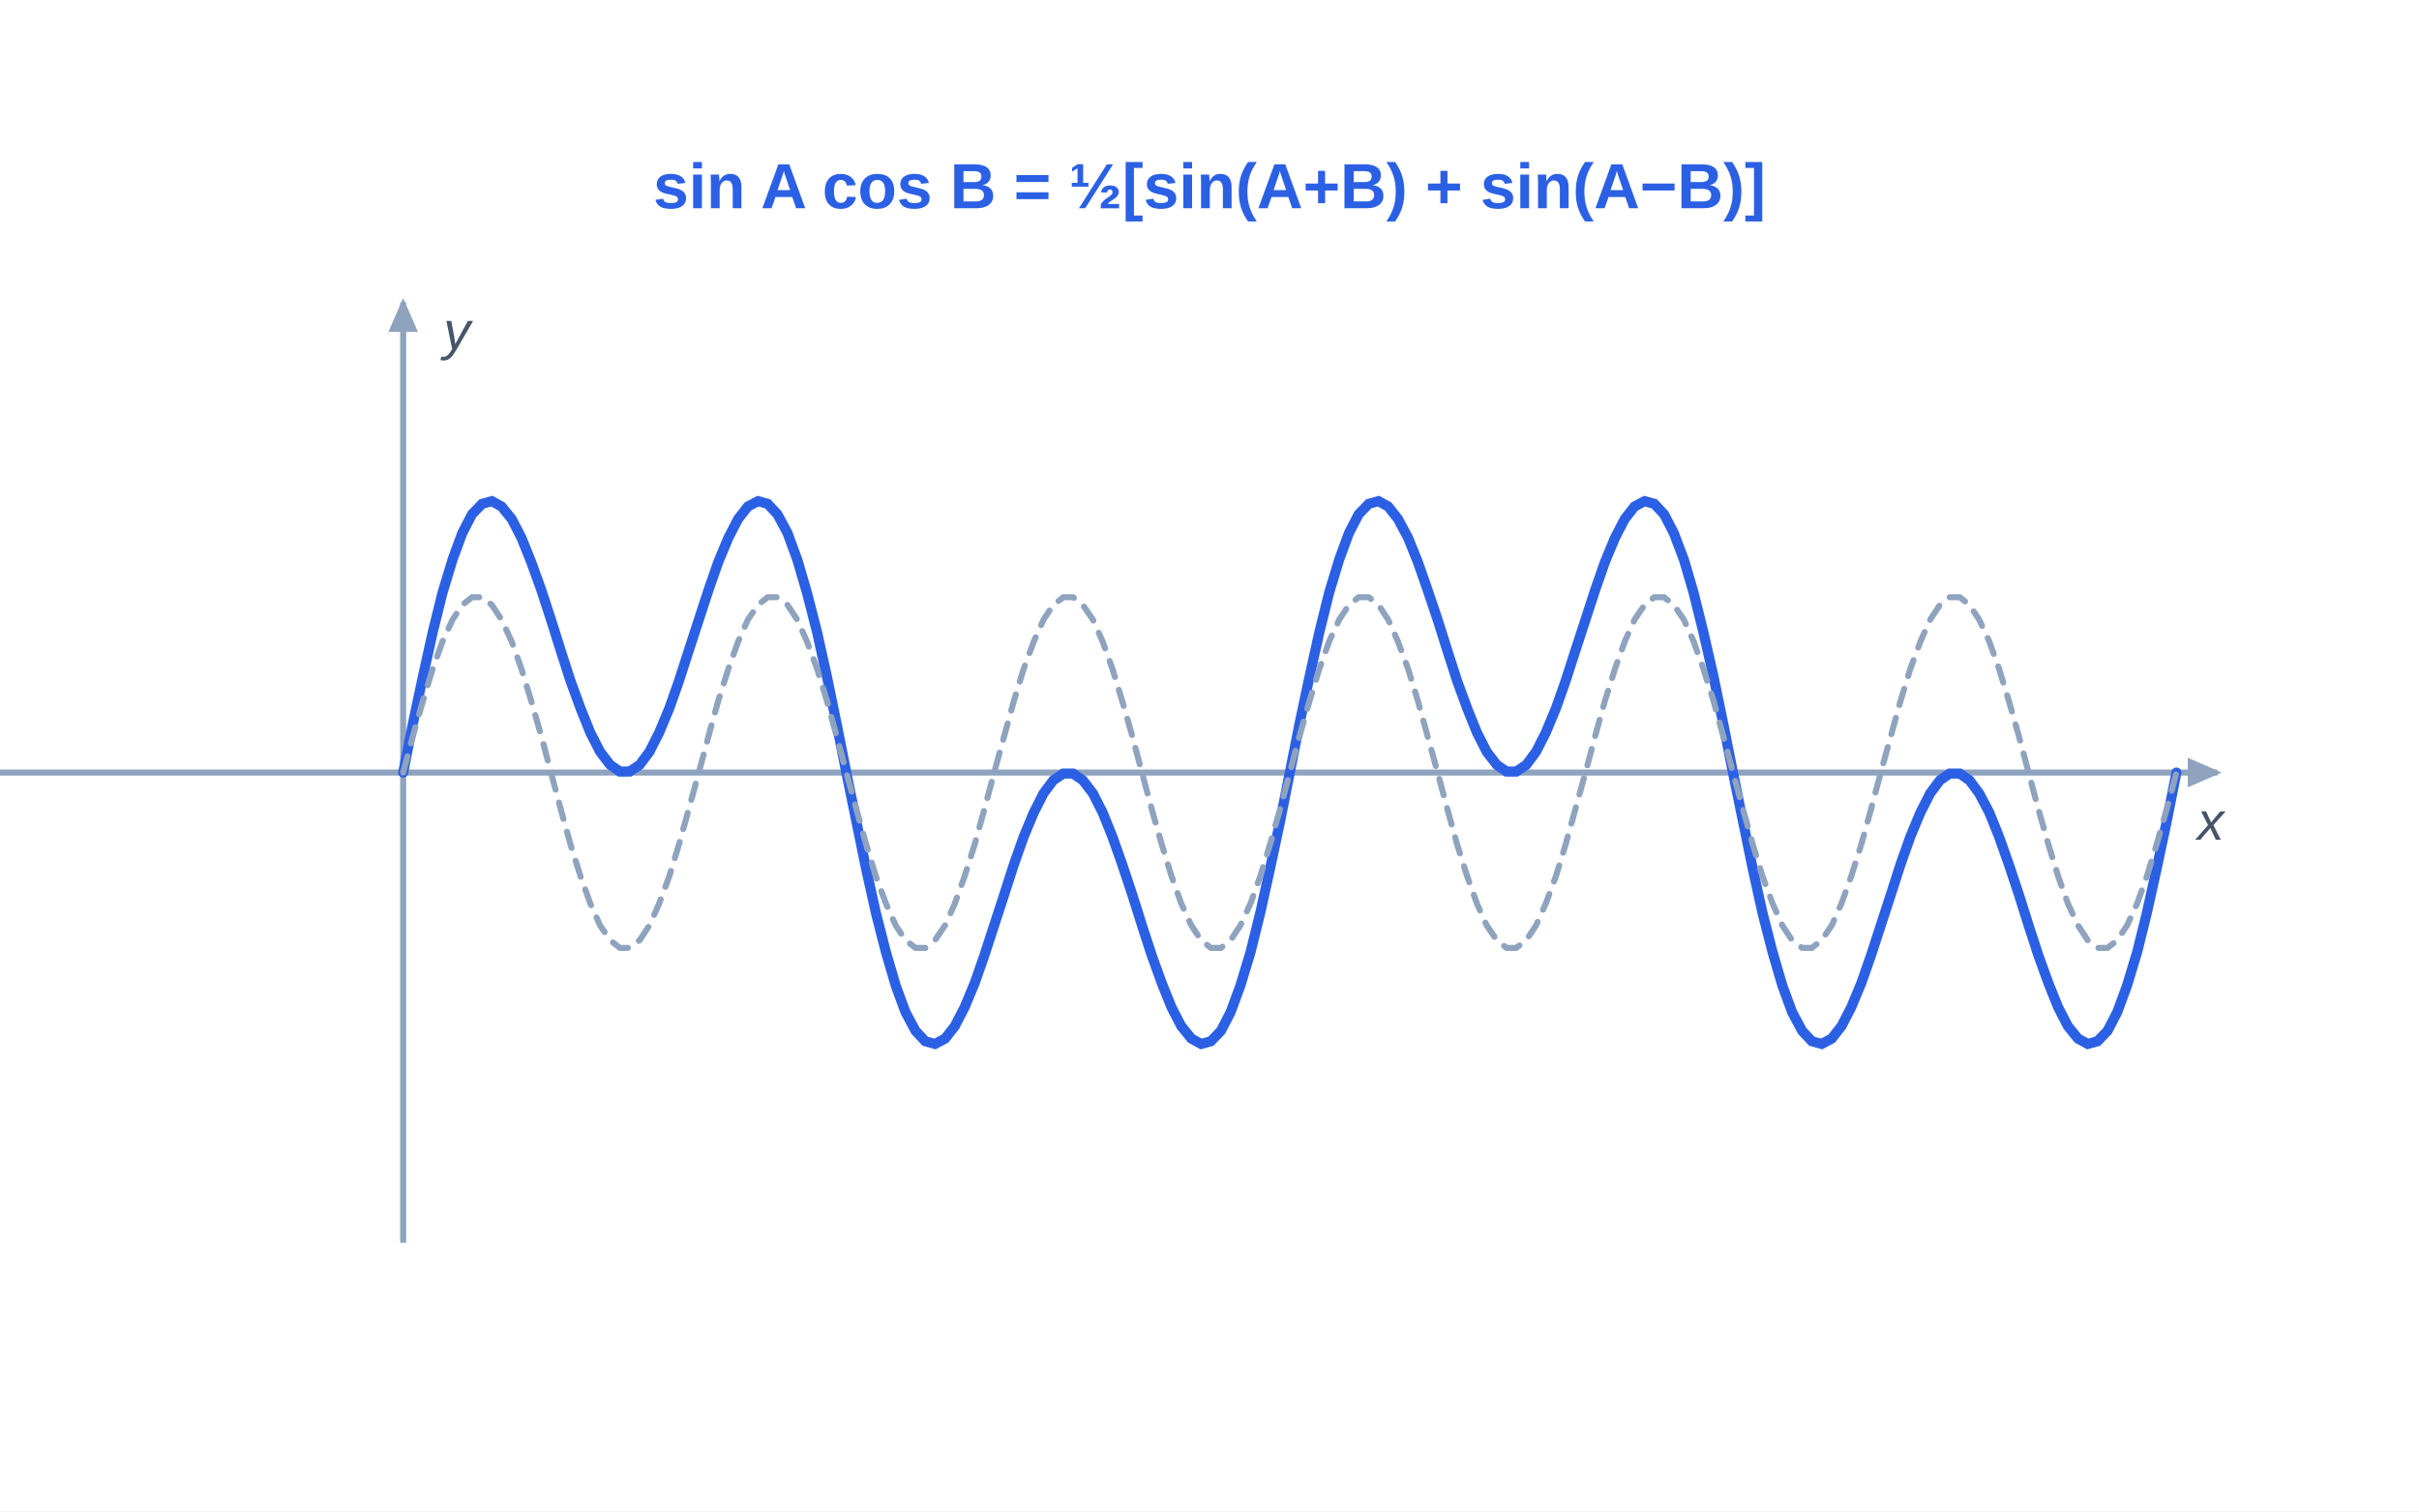
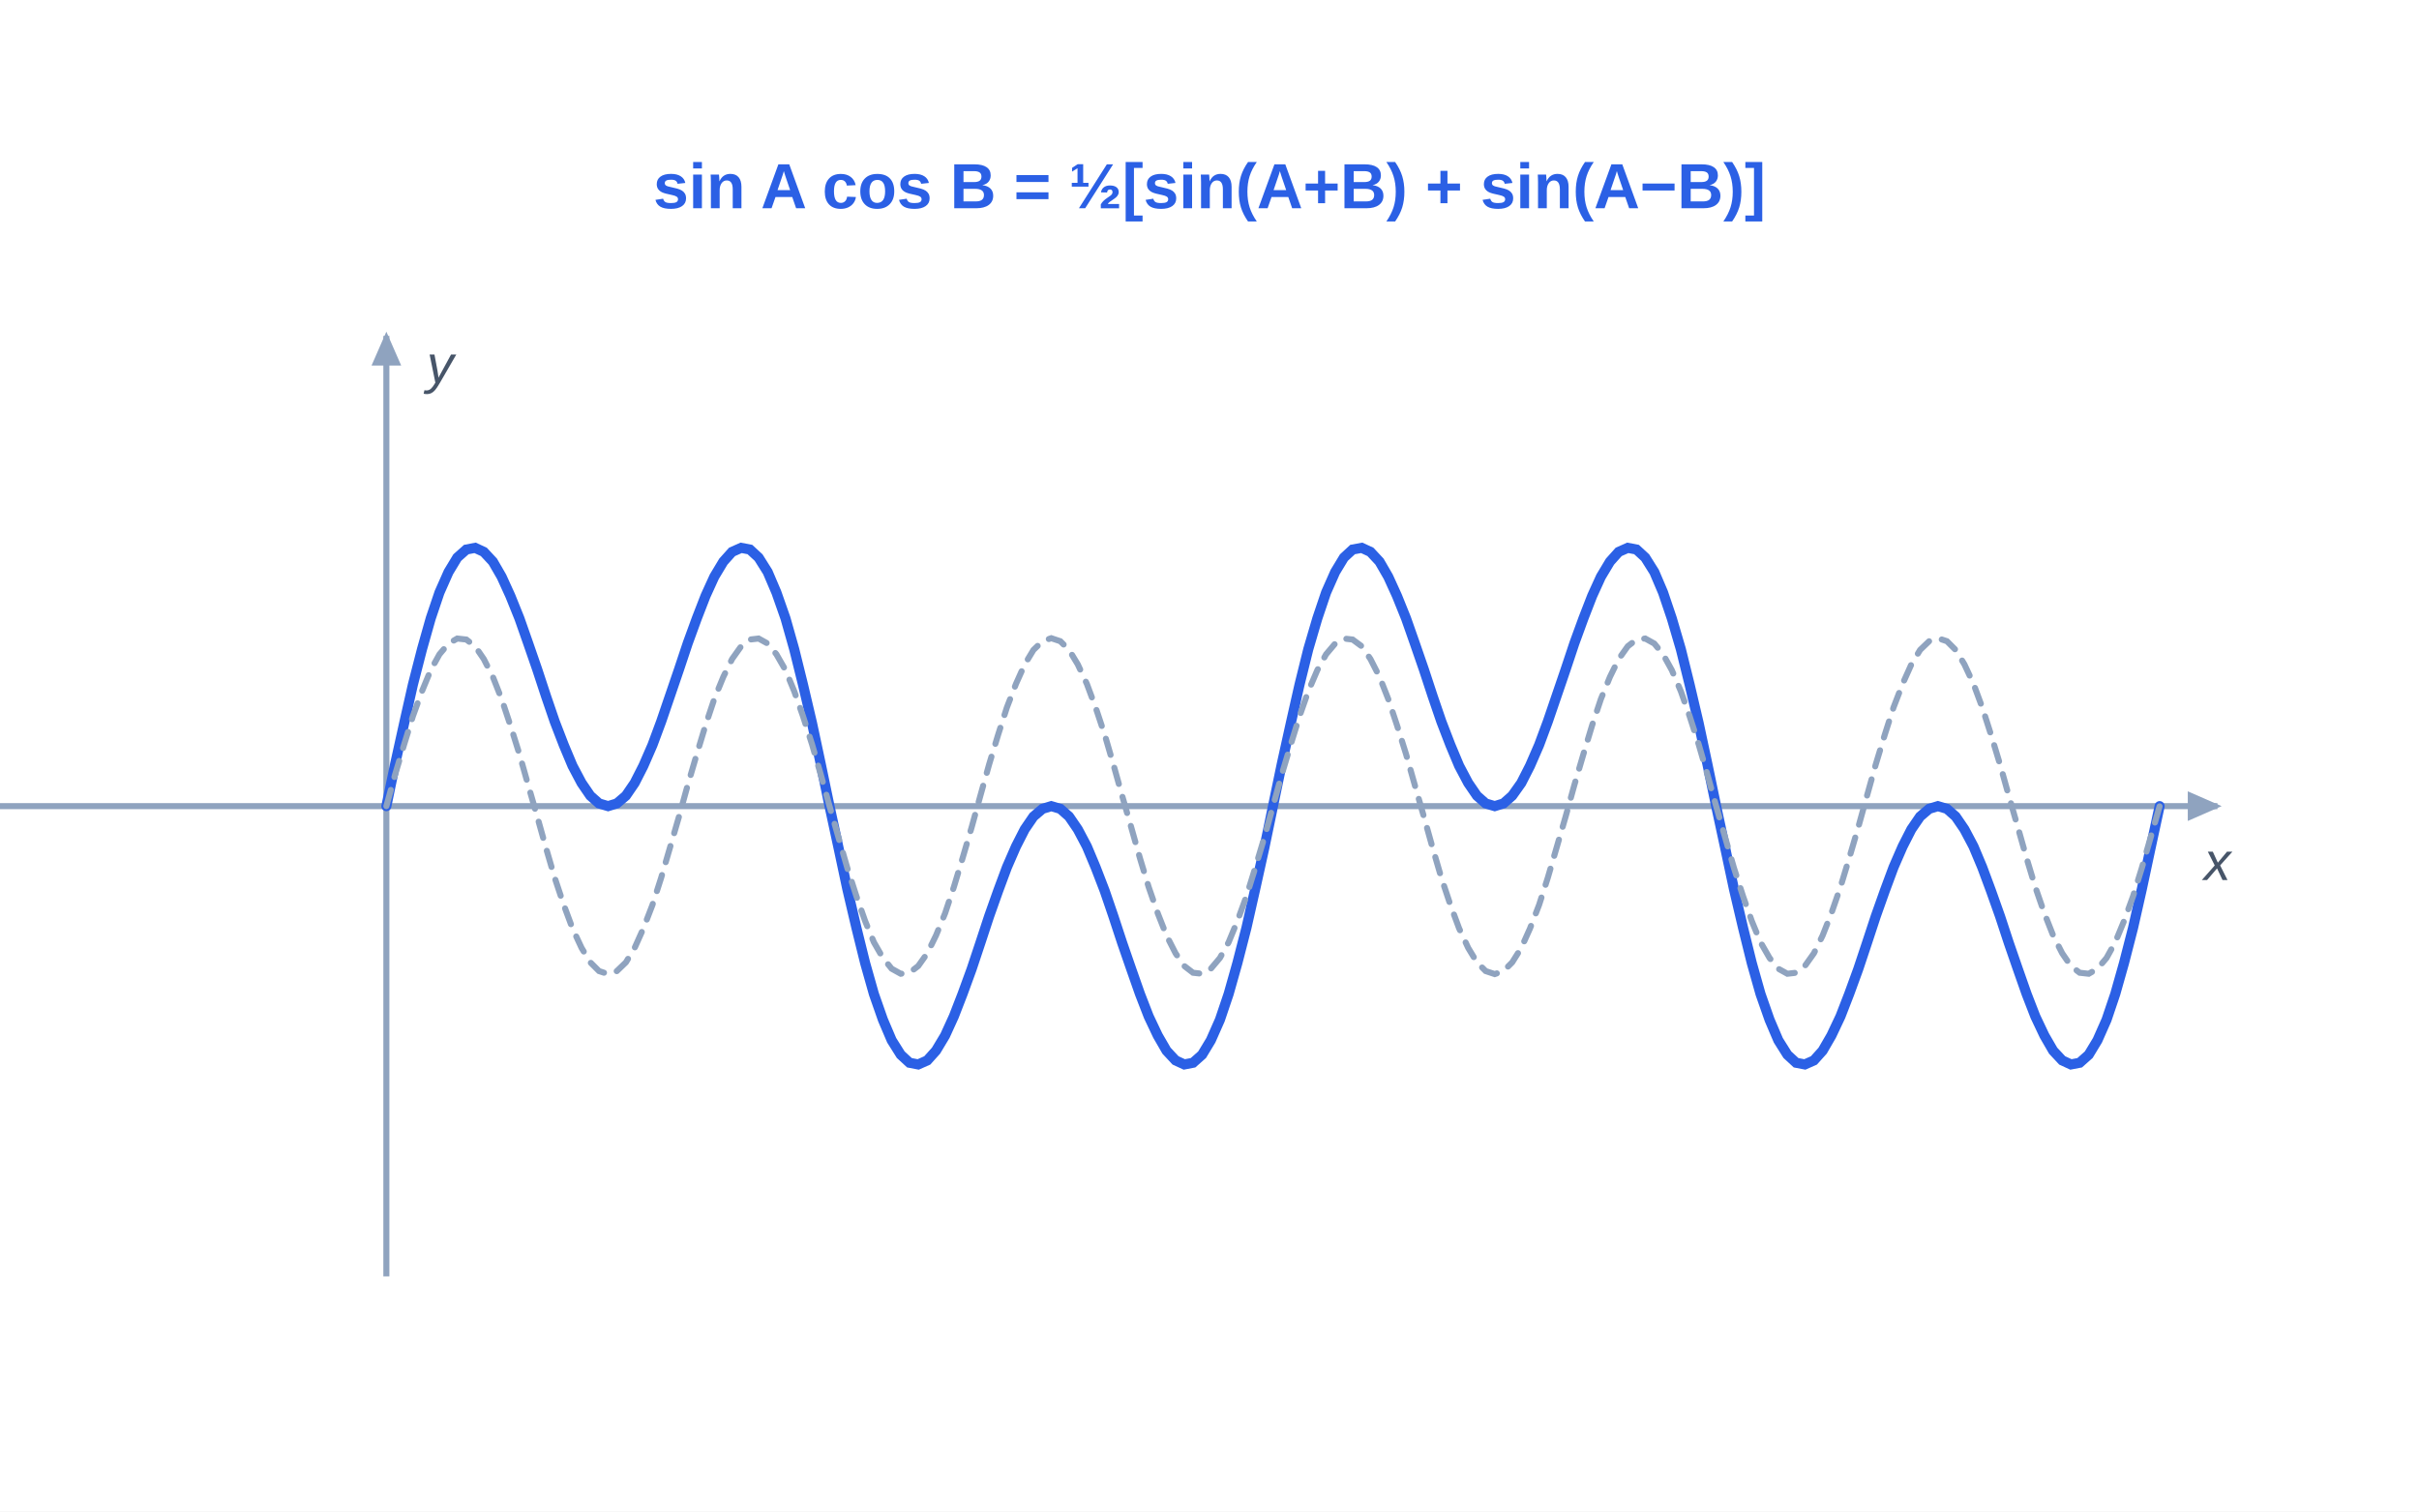
<svg xmlns="http://www.w3.org/2000/svg" viewBox="0 0 720 450">
  <rect width="720" height="450" fill="#FFFFFF" />
  <defs>
    <marker id="ax" viewBox="0 0 10 10" refX="8" refY="5" markerWidth="7" markerHeight="7" orient="auto">
      <path d="M1 1.5L9 5L1 8.5z" fill="#8FA3BF" />
    </marker>
    <marker id="arr" viewBox="0 0 10 10" refX="8" refY="5" markerWidth="6.5" markerHeight="6.5" orient="auto">
      <path d="M1 1.5L9 5L1 8.5z" fill="#2B60E5" />
    </marker>
  </defs>
-   <line x1="-420" y1="230" x2="660" y2="230" stroke="#8FA3BF" stroke-width="1.8" marker-end="url(#ax)" />
-   <line x1="120" y1="370" x2="120" y2="90" stroke="#8FA3BF" stroke-width="1.8" marker-end="url(#ax)" />
-   <text x="654" y="250" font-family="Arial,sans-serif" font-size="16" font-style="italic" fill="#475569">x</text>
-   <text x="132" y="104" font-family="Arial,sans-serif" font-size="16" font-style="italic" fill="#475569">y</text>
-   <path d="M 120.0 230.0 L 122.9 215.4 L 125.9 201.3 L 128.8 188.2 L 131.7 176.5 L 134.7 166.6 L 137.6 158.7 L 140.5 153.1 L 143.5 150.0 L 146.4 149.2 L 149.3 150.8 L 152.3 154.5 L 155.2 160.1 L 158.1 167.3 L 161.1 175.6 L 164.0 184.5 L 166.9 193.7 L 169.8 202.7 L 172.8 210.9 L 175.7 218.1 L 178.6 223.8 L 181.6 227.7 L 184.5 229.7 L 187.4 229.7 L 190.4 227.7 L 193.3 223.8 L 196.2 218.1 L 199.2 210.9 L 202.1 202.7 L 205.0 193.7 L 208.0 184.5 L 210.9 175.6 L 213.8 167.3 L 216.8 160.1 L 219.7 154.5 L 222.6 150.8 L 225.6 149.2 L 228.5 150.0 L 231.4 153.1 L 234.4 158.7 L 237.3 166.6 L 240.2 176.5 L 243.2 188.2 L 246.1 201.3 L 249.0 215.4 L 251.9 230.0 L 254.9 244.6 L 257.8 258.7 L 260.7 271.8 L 263.7 283.5 L 266.6 293.4 L 269.5 301.3 L 272.5 306.9 L 275.4 310.0 L 278.3 310.8 L 281.3 309.2 L 284.2 305.5 L 287.1 299.9 L 290.1 292.7 L 293.0 284.4 L 295.9 275.5 L 298.9 266.3 L 301.8 257.3 L 304.7 249.1 L 307.7 241.9 L 310.6 236.2 L 313.5 232.3 L 316.5 230.3 L 319.4 230.3 L 322.3 232.3 L 325.3 236.2 L 328.2 241.9 L 331.1 249.1 L 334.0 257.3 L 337.0 266.3 L 339.9 275.5 L 342.8 284.4 L 345.8 292.7 L 348.7 299.9 L 351.6 305.5 L 354.6 309.2 L 357.5 310.8 L 360.4 310.0 L 363.4 306.9 L 366.3 301.3 L 369.2 293.4 L 372.2 283.5 L 375.1 271.8 L 378.0 258.7 L 381.0 244.6 L 383.9 230.0 L 386.8 215.4 L 389.8 201.3 L 392.7 188.2 L 395.6 176.5 L 398.6 166.6 L 401.5 158.7 L 404.4 153.1 L 407.4 150.0 L 410.3 149.2 L 413.2 150.8 L 416.1 154.5 L 419.1 160.1 L 422.0 167.3 L 424.9 175.6 L 427.9 184.5 L 430.8 193.7 L 433.7 202.7 L 436.7 210.9 L 439.6 218.1 L 442.5 223.8 L 445.5 227.7 L 448.4 229.7 L 451.3 229.7 L 454.3 227.7 L 457.2 223.8 L 460.1 218.1 L 463.1 210.9 L 466.0 202.7 L 468.9 193.7 L 471.9 184.5 L 474.8 175.6 L 477.7 167.3 L 480.7 160.1 L 483.6 154.5 L 486.5 150.8 L 489.5 149.2 L 492.4 150.0 L 495.3 153.1 L 498.2 158.7 L 501.2 166.6 L 504.1 176.5 L 507.0 188.2 L 510.0 201.3 L 512.9 215.4 L 515.8 230.0 L 518.8 244.6 L 521.7 258.7 L 524.6 271.8 L 527.6 283.5 L 530.5 293.4 L 533.4 301.3 L 536.4 306.9 L 539.3 310.0 L 542.2 310.8 L 545.2 309.2 L 548.1 305.5 L 551.0 299.9 L 554.0 292.7 L 556.9 284.4 L 559.8 275.5 L 562.8 266.3 L 565.7 257.3 L 568.6 249.1 L 571.6 241.9 L 574.5 236.2 L 577.4 232.3 L 580.3 230.3 L 583.3 230.3 L 586.2 232.3 L 589.1 236.2 L 592.1 241.9 L 595.0 249.1 L 597.9 257.3 L 600.9 266.3 L 603.8 275.5 L 606.7 284.4 L 609.7 292.7 L 612.6 299.9 L 615.5 305.5 L 618.5 309.2 L 621.4 310.8 L 624.3 310.0 L 627.3 306.9 L 630.2 301.3 L 633.1 293.4 L 636.1 283.5 L 639.0 271.8 L 641.9 258.7 L 644.9 244.6 L 647.8 230.0" fill="none" stroke="#2B60E5" stroke-width="3" stroke-linecap="round" />
-   <path d="M 120.0 230.0 L 122.9 219.1 L 125.9 208.6 L 128.8 199.1 L 131.7 191.0 L 134.7 184.5 L 137.6 180.1 L 140.5 177.8 L 143.5 177.8 L 146.4 180.1 L 149.3 184.5 L 152.3 191.0 L 155.2 199.1 L 158.1 208.6 L 161.1 219.1 L 164.0 230.0 L 166.9 240.9 L 169.8 251.4 L 172.8 260.9 L 175.7 269.0 L 178.6 275.5 L 181.6 279.9 L 184.5 282.2 L 187.4 282.2 L 190.4 279.9 L 193.3 275.5 L 196.2 269.0 L 199.2 260.9 L 202.1 251.4 L 205.0 240.9 L 208.0 230.0 L 210.9 219.1 L 213.8 208.6 L 216.8 199.1 L 219.7 191.0 L 222.6 184.5 L 225.6 180.1 L 228.5 177.8 L 231.4 177.8 L 234.4 180.1 L 237.3 184.5 L 240.2 191.0 L 243.2 199.1 L 246.1 208.6 L 249.0 219.1 L 251.9 230.0 L 254.9 240.9 L 257.8 251.4 L 260.7 260.9 L 263.7 269.0 L 266.6 275.5 L 269.5 279.9 L 272.5 282.2 L 275.4 282.2 L 278.3 279.9 L 281.3 275.5 L 284.2 269.0 L 287.1 260.9 L 290.1 251.4 L 293.0 240.9 L 295.9 230.0 L 298.9 219.1 L 301.8 208.6 L 304.7 199.1 L 307.7 191.0 L 310.6 184.5 L 313.5 180.1 L 316.5 177.8 L 319.4 177.8 L 322.3 180.1 L 325.3 184.5 L 328.2 191.0 L 331.1 199.1 L 334.0 208.6 L 337.0 219.1 L 339.9 230.0 L 342.8 240.9 L 345.8 251.4 L 348.7 260.9 L 351.6 269.0 L 354.6 275.5 L 357.5 279.9 L 360.4 282.2 L 363.4 282.2 L 366.3 279.9 L 369.2 275.5 L 372.2 269.0 L 375.1 260.9 L 378.0 251.4 L 381.0 240.9 L 383.9 230.0 L 386.8 219.1 L 389.8 208.6 L 392.7 199.1 L 395.6 191.0 L 398.6 184.5 L 401.5 180.1 L 404.4 177.8 L 407.4 177.8 L 410.3 180.1 L 413.2 184.5 L 416.1 191.0 L 419.1 199.1 L 422.0 208.6 L 424.9 219.1 L 427.9 230.0 L 430.8 240.9 L 433.7 251.4 L 436.7 260.9 L 439.6 269.0 L 442.5 275.5 L 445.5 279.9 L 448.4 282.2 L 451.3 282.2 L 454.3 279.9 L 457.2 275.5 L 460.1 269.0 L 463.1 260.9 L 466.0 251.4 L 468.9 240.9 L 471.9 230.0 L 474.8 219.1 L 477.7 208.6 L 480.7 199.1 L 483.6 191.0 L 486.5 184.5 L 489.5 180.1 L 492.4 177.8 L 495.3 177.8 L 498.2 180.1 L 501.2 184.5 L 504.1 191.0 L 507.0 199.1 L 510.0 208.6 L 512.9 219.1 L 515.8 230.0 L 518.8 240.9 L 521.7 251.4 L 524.6 260.9 L 527.6 269.0 L 530.5 275.5 L 533.4 279.9 L 536.4 282.2 L 539.3 282.2 L 542.2 279.9 L 545.2 275.5 L 548.1 269.0 L 551.0 260.9 L 554.0 251.4 L 556.9 240.9 L 559.8 230.0 L 562.8 219.1 L 565.7 208.6 L 568.6 199.1 L 571.6 191.0 L 574.5 184.5 L 577.4 180.1 L 580.3 177.8 L 583.3 177.8 L 586.2 180.1 L 589.1 184.5 L 592.1 191.0 L 595.0 199.1 L 597.9 208.6 L 600.9 219.1 L 603.8 230.0 L 606.7 240.9 L 609.7 251.4 L 612.6 260.9 L 615.5 269.0 L 618.5 275.5 L 621.4 279.9 L 624.3 282.2 L 627.3 282.2 L 630.2 279.9 L 633.1 275.5 L 636.1 269.0 L 639.0 260.9 L 641.9 251.4 L 644.9 240.9 L 647.8 230.0" fill="none" stroke="#8FA3BF" stroke-width="1.8" stroke-linecap="round" stroke-dasharray="5 4" />
-   <text x="360" y="62" text-anchor="middle" font-family="Arial,sans-serif" font-size="19" font-weight="600" fill="#2B60E5">sin A cos B = ½[sin(A+B) + sin(A−B)]</text>
+   <line x1="-430" y1="240" x2="660" y2="240" stroke="#8FA3BF" stroke-width="1.8" marker-end="url(#ax)" />
+   <line x1="115" y1="380" x2="115" y2="100" stroke="#8FA3BF" stroke-width="1.8" marker-end="url(#ax)" />
+   <text x="656" y="262" font-family="Arial,sans-serif" font-size="16" font-style="italic" fill="#475569">x</text>
+   <text x="127" y="114" font-family="Arial,sans-serif" font-size="16" font-style="italic" fill="#475569">y</text>
+   <path d="M 115.0 240.0 L 117.6 227.5 L 120.3 215.3 L 122.9 203.8 L 125.6 193.3 L 128.2 184.1 L 130.8 176.4 L 133.5 170.3 L 136.1 166.0 L 138.8 163.6 L 141.4 163.1 L 144.0 164.3 L 146.7 167.2 L 149.3 171.7 L 151.9 177.4 L 154.6 184.1 L 157.2 191.5 L 159.9 199.3 L 162.5 207.2 L 165.1 214.8 L 167.8 221.8 L 170.4 228.0 L 173.1 233.1 L 175.7 236.9 L 178.3 239.2 L 181.0 240.0 L 183.6 239.2 L 186.3 236.9 L 188.9 233.1 L 191.5 228.0 L 194.2 221.8 L 196.8 214.8 L 199.4 207.2 L 202.1 199.3 L 204.7 191.5 L 207.4 184.1 L 210.0 177.4 L 212.6 171.7 L 215.3 167.2 L 217.9 164.3 L 220.6 163.1 L 223.2 163.6 L 225.8 166.0 L 228.5 170.3 L 231.1 176.4 L 233.8 184.1 L 236.4 193.3 L 239.0 203.8 L 241.7 215.3 L 244.3 227.5 L 246.9 240.0 L 249.6 252.5 L 252.2 264.7 L 254.9 276.2 L 257.5 286.7 L 260.1 295.9 L 262.8 303.6 L 265.4 309.7 L 268.1 314.0 L 270.7 316.4 L 273.3 316.9 L 276.0 315.7 L 278.6 312.8 L 281.3 308.3 L 283.9 302.6 L 286.5 295.9 L 289.2 288.5 L 291.8 280.7 L 294.4 272.8 L 297.1 265.2 L 299.7 258.2 L 302.4 252.0 L 305.0 246.9 L 307.6 243.1 L 310.3 240.8 L 312.9 240.0 L 315.6 240.8 L 318.2 243.1 L 320.8 246.9 L 323.5 252.0 L 326.1 258.2 L 328.8 265.2 L 331.4 272.8 L 334.0 280.7 L 336.7 288.5 L 339.3 295.9 L 341.9 302.6 L 344.6 308.3 L 347.2 312.8 L 349.9 315.7 L 352.5 316.9 L 355.1 316.4 L 357.8 314.0 L 360.4 309.7 L 363.1 303.6 L 365.7 295.9 L 368.3 286.7 L 371.0 276.2 L 373.6 264.7 L 376.3 252.5 L 378.9 240.0 L 381.5 227.5 L 384.2 215.3 L 386.8 203.8 L 389.4 193.3 L 392.1 184.1 L 394.7 176.4 L 397.4 170.3 L 400.0 166.0 L 402.6 163.6 L 405.3 163.1 L 407.9 164.3 L 410.6 167.2 L 413.2 171.7 L 415.8 177.4 L 418.5 184.1 L 421.1 191.5 L 423.8 199.3 L 426.4 207.2 L 429.0 214.8 L 431.7 221.8 L 434.3 228.0 L 437.0 233.1 L 439.6 236.9 L 442.2 239.2 L 444.9 240.0 L 447.5 239.2 L 450.1 236.9 L 452.8 233.1 L 455.4 228.0 L 458.1 221.8 L 460.7 214.8 L 463.3 207.2 L 466.0 199.3 L 468.6 191.5 L 471.3 184.1 L 473.9 177.4 L 476.5 171.7 L 479.2 167.2 L 481.8 164.3 L 484.5 163.1 L 487.1 163.6 L 489.7 166.0 L 492.4 170.3 L 495.0 176.4 L 497.6 184.1 L 500.3 193.3 L 502.9 203.8 L 505.6 215.3 L 508.2 227.5 L 510.8 240.0 L 513.5 252.5 L 516.1 264.7 L 518.8 276.2 L 521.4 286.7 L 524.0 295.9 L 526.7 303.6 L 529.3 309.7 L 532.0 314.0 L 534.6 316.4 L 537.2 316.9 L 539.9 315.7 L 542.5 312.8 L 545.1 308.3 L 547.8 302.6 L 550.4 295.9 L 553.1 288.5 L 555.7 280.7 L 558.3 272.8 L 561.0 265.2 L 563.6 258.2 L 566.3 252.0 L 568.9 246.9 L 571.5 243.1 L 574.2 240.8 L 576.8 240.0 L 579.5 240.8 L 582.1 243.1 L 584.7 246.9 L 587.4 252.0 L 590.0 258.2 L 592.6 265.2 L 595.3 272.8 L 597.9 280.7 L 600.6 288.5 L 603.2 295.9 L 605.8 302.6 L 608.5 308.3 L 611.1 312.8 L 613.8 315.7 L 616.4 316.9 L 619.0 316.4 L 621.7 314.0 L 624.3 309.7 L 627.0 303.6 L 629.6 295.9 L 632.2 286.7 L 634.9 276.2 L 637.5 264.7 L 640.1 252.5 L 642.8 240.0" fill="none" stroke="#2B60E5" stroke-width="3" stroke-linecap="round" />
+   <path d="M 115.0 240.0 L 117.6 230.6 L 120.3 221.6 L 122.9 213.2 L 125.6 205.8 L 128.2 199.5 L 130.8 194.8 L 133.5 191.6 L 136.1 190.1 L 138.8 190.4 L 141.4 192.4 L 144.0 196.2 L 146.7 201.5 L 149.3 208.1 L 151.9 215.9 L 154.6 224.5 L 157.2 233.7 L 159.9 243.1 L 162.5 252.4 L 165.1 261.3 L 167.8 269.4 L 170.4 276.4 L 173.1 282.2 L 175.7 286.5 L 178.3 289.1 L 181.0 290.0 L 183.6 289.1 L 186.3 286.5 L 188.9 282.2 L 191.5 276.4 L 194.2 269.4 L 196.8 261.3 L 199.4 252.4 L 202.1 243.1 L 204.7 233.7 L 207.4 224.5 L 210.0 215.9 L 212.6 208.1 L 215.3 201.5 L 217.9 196.2 L 220.6 192.4 L 223.2 190.4 L 225.8 190.1 L 228.5 191.6 L 231.1 194.8 L 233.8 199.5 L 236.4 205.8 L 239.0 213.2 L 241.7 221.6 L 244.3 230.6 L 246.9 240.0 L 249.6 249.4 L 252.2 258.4 L 254.9 266.8 L 257.5 274.2 L 260.1 280.5 L 262.8 285.2 L 265.4 288.4 L 268.1 289.9 L 270.7 289.6 L 273.3 287.6 L 276.0 283.8 L 278.6 278.5 L 281.3 271.9 L 283.9 264.1 L 286.5 255.5 L 289.2 246.3 L 291.8 236.9 L 294.4 227.6 L 297.1 218.7 L 299.7 210.6 L 302.4 203.6 L 305.0 197.8 L 307.6 193.5 L 310.3 190.9 L 312.9 190.0 L 315.6 190.9 L 318.2 193.5 L 320.8 197.8 L 323.5 203.6 L 326.1 210.6 L 328.8 218.7 L 331.4 227.6 L 334.0 236.9 L 336.7 246.3 L 339.3 255.5 L 341.9 264.1 L 344.6 271.9 L 347.2 278.5 L 349.9 283.8 L 352.5 287.6 L 355.1 289.6 L 357.8 289.9 L 360.4 288.4 L 363.1 285.2 L 365.7 280.5 L 368.3 274.2 L 371.0 266.8 L 373.6 258.4 L 376.3 249.4 L 378.9 240.0 L 381.5 230.6 L 384.2 221.6 L 386.8 213.2 L 389.4 205.8 L 392.1 199.5 L 394.7 194.8 L 397.4 191.6 L 400.0 190.1 L 402.6 190.4 L 405.3 192.4 L 407.9 196.2 L 410.6 201.5 L 413.2 208.1 L 415.8 215.9 L 418.5 224.5 L 421.1 233.7 L 423.8 243.1 L 426.4 252.4 L 429.0 261.3 L 431.7 269.4 L 434.3 276.4 L 437.0 282.2 L 439.6 286.5 L 442.2 289.1 L 444.9 290.0 L 447.5 289.1 L 450.1 286.5 L 452.8 282.2 L 455.4 276.4 L 458.1 269.4 L 460.7 261.3 L 463.3 252.4 L 466.0 243.1 L 468.6 233.7 L 471.3 224.5 L 473.9 215.9 L 476.5 208.1 L 479.2 201.5 L 481.8 196.2 L 484.5 192.4 L 487.1 190.4 L 489.7 190.1 L 492.4 191.6 L 495.0 194.8 L 497.6 199.5 L 500.3 205.8 L 502.9 213.2 L 505.6 221.6 L 508.2 230.6 L 510.8 240.0 L 513.5 249.4 L 516.1 258.4 L 518.8 266.8 L 521.4 274.2 L 524.0 280.5 L 526.7 285.2 L 529.3 288.4 L 532.0 289.9 L 534.6 289.6 L 537.2 287.6 L 539.9 283.8 L 542.5 278.5 L 545.1 271.9 L 547.8 264.1 L 550.4 255.5 L 553.1 246.3 L 555.7 236.9 L 558.3 227.6 L 561.0 218.7 L 563.6 210.6 L 566.3 203.6 L 568.9 197.8 L 571.5 193.5 L 574.2 190.9 L 576.8 190.0 L 579.5 190.9 L 582.1 193.5 L 584.7 197.8 L 587.4 203.6 L 590.0 210.6 L 592.6 218.7 L 595.3 227.6 L 597.9 236.9 L 600.6 246.3 L 603.2 255.5 L 605.8 264.1 L 608.5 271.9 L 611.1 278.5 L 613.8 283.8 L 616.4 287.6 L 619.0 289.6 L 621.7 289.9 L 624.3 288.4 L 627.0 285.2 L 629.6 280.5 L 632.2 274.2 L 634.9 266.8 L 637.5 258.4 L 640.1 249.4 L 642.8 240.0" fill="none" stroke="#8FA3BF" stroke-width="1.8" stroke-linecap="round" stroke-dasharray="5 4" />
+   <text x="360" y="62" text-anchor="middle" font-family="Arial,sans-serif" font-size="19" font-weight="600" fill="#2B60E5" paint-order="stroke" stroke="#FFFFFF" stroke-width="6" stroke-linejoin="round">sin A cos B = ½[sin(A+B) + sin(A−B)]</text>
</svg>
